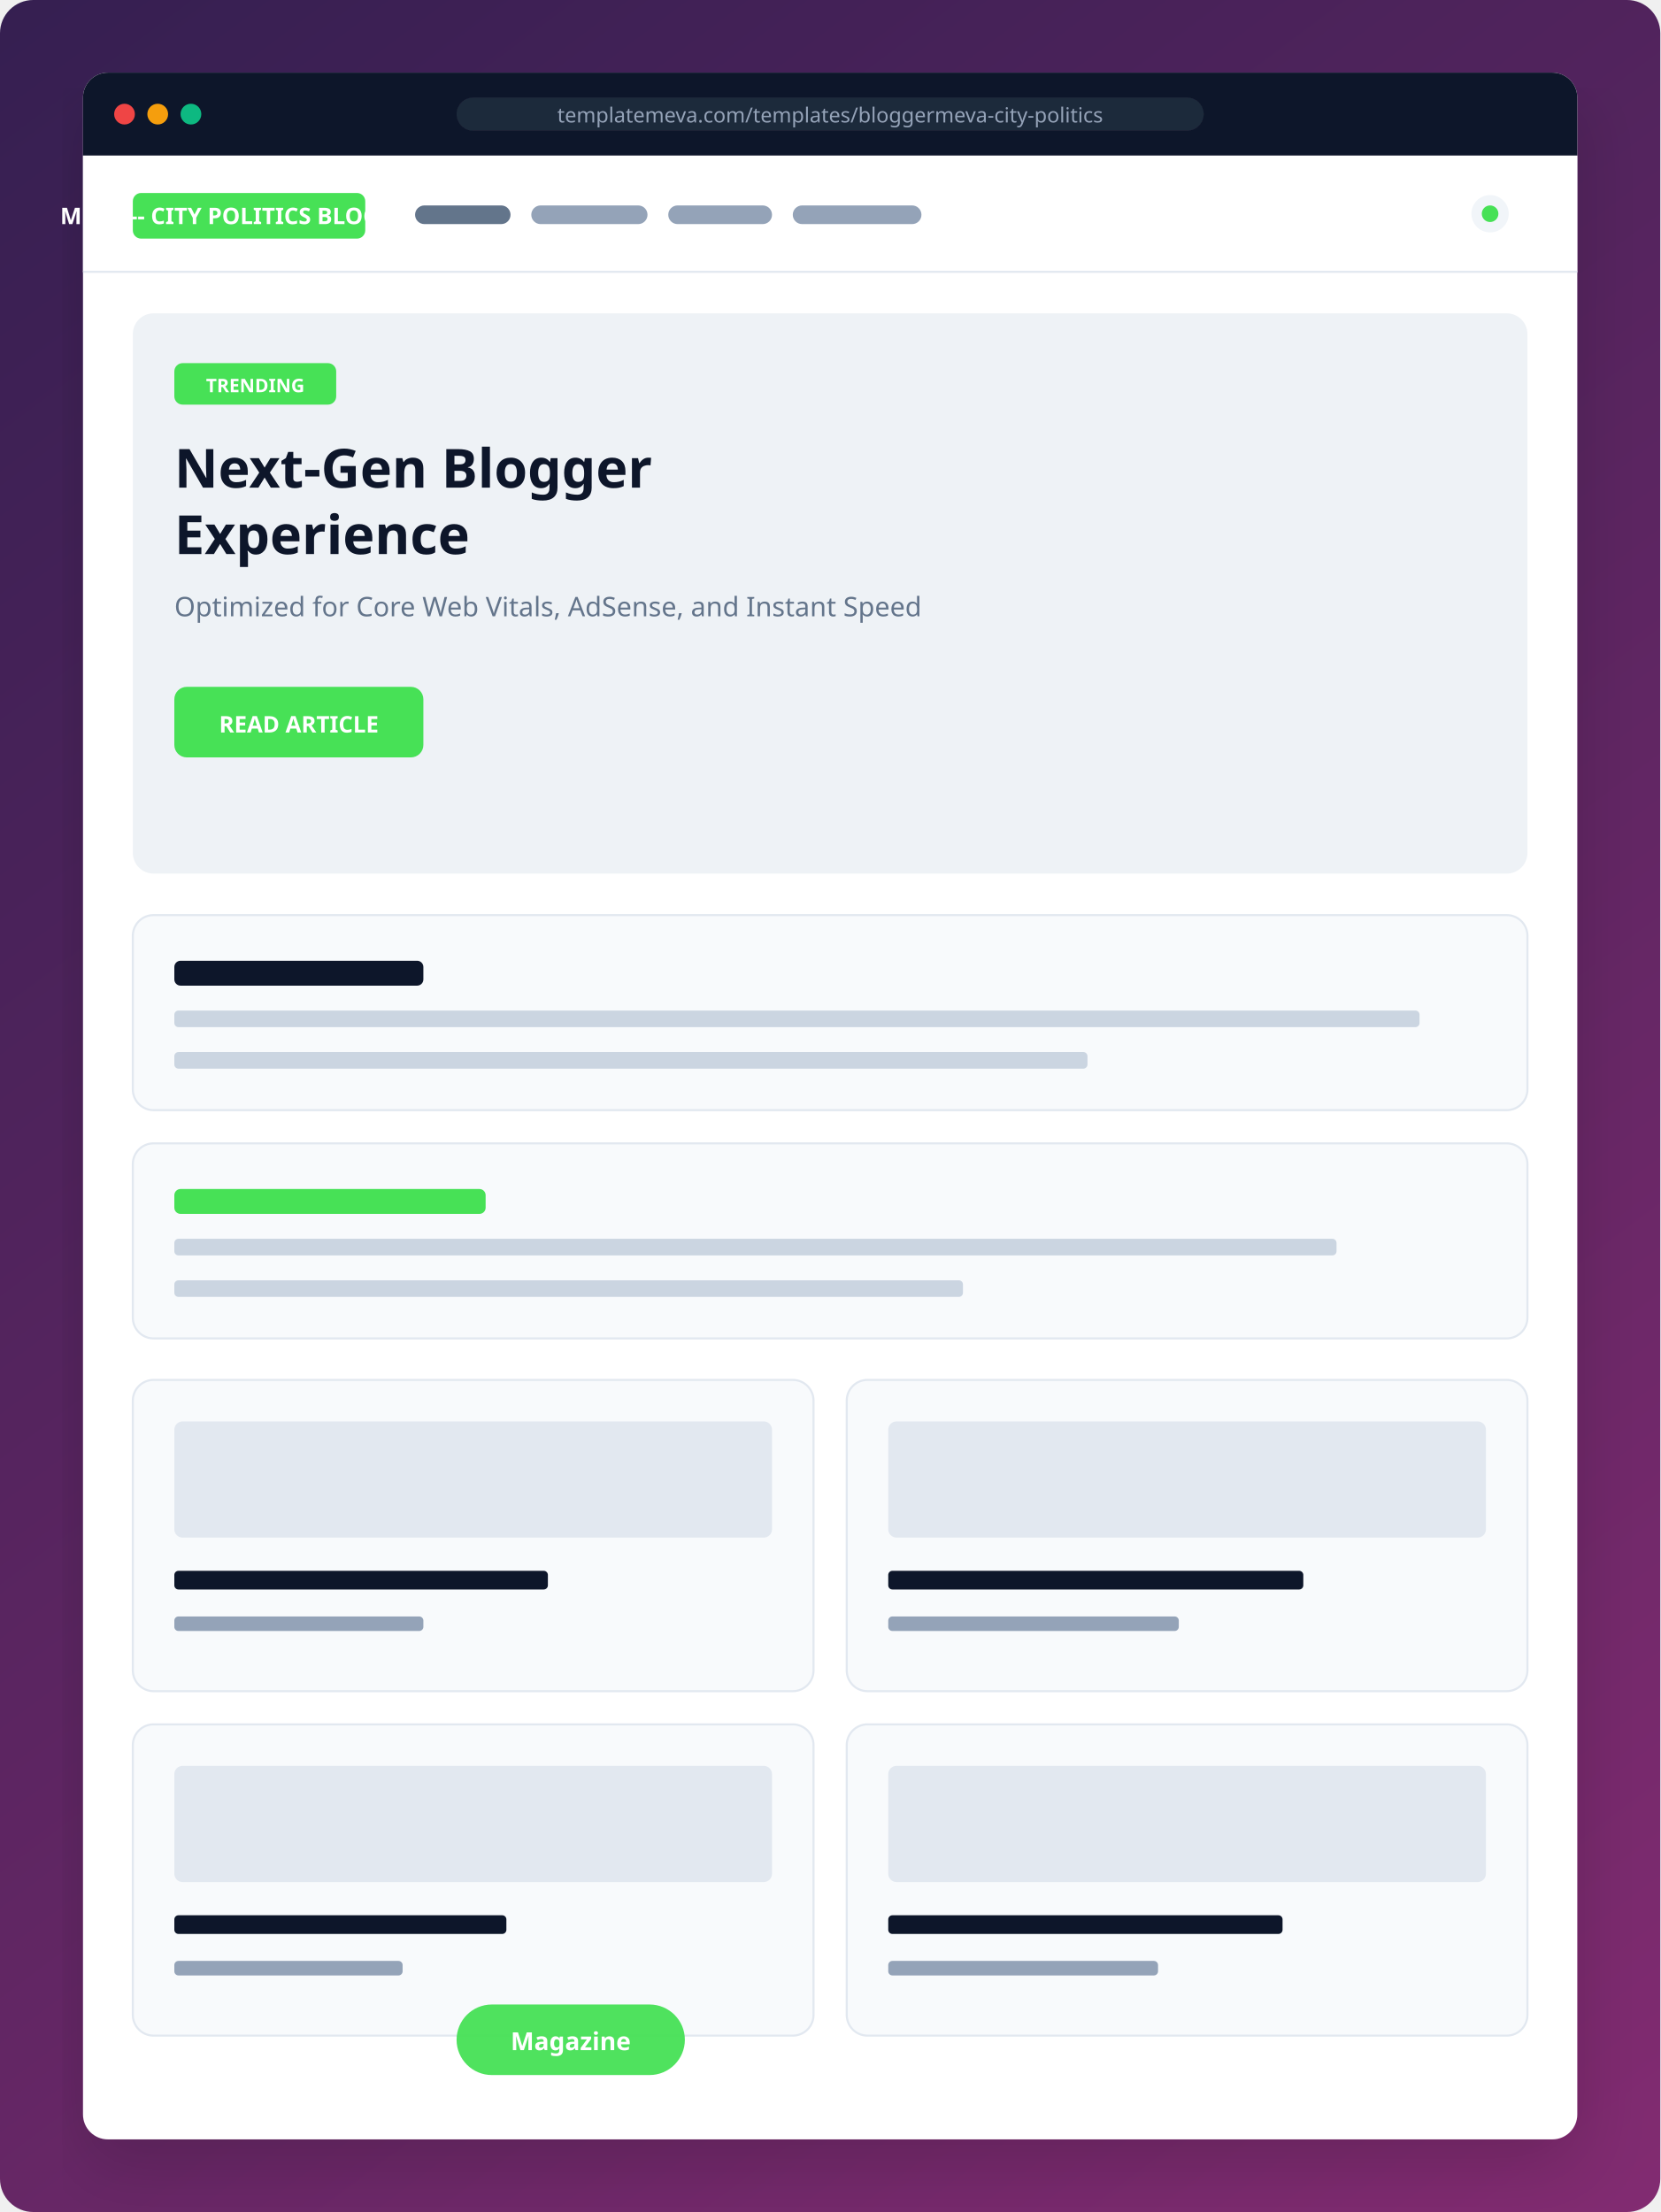
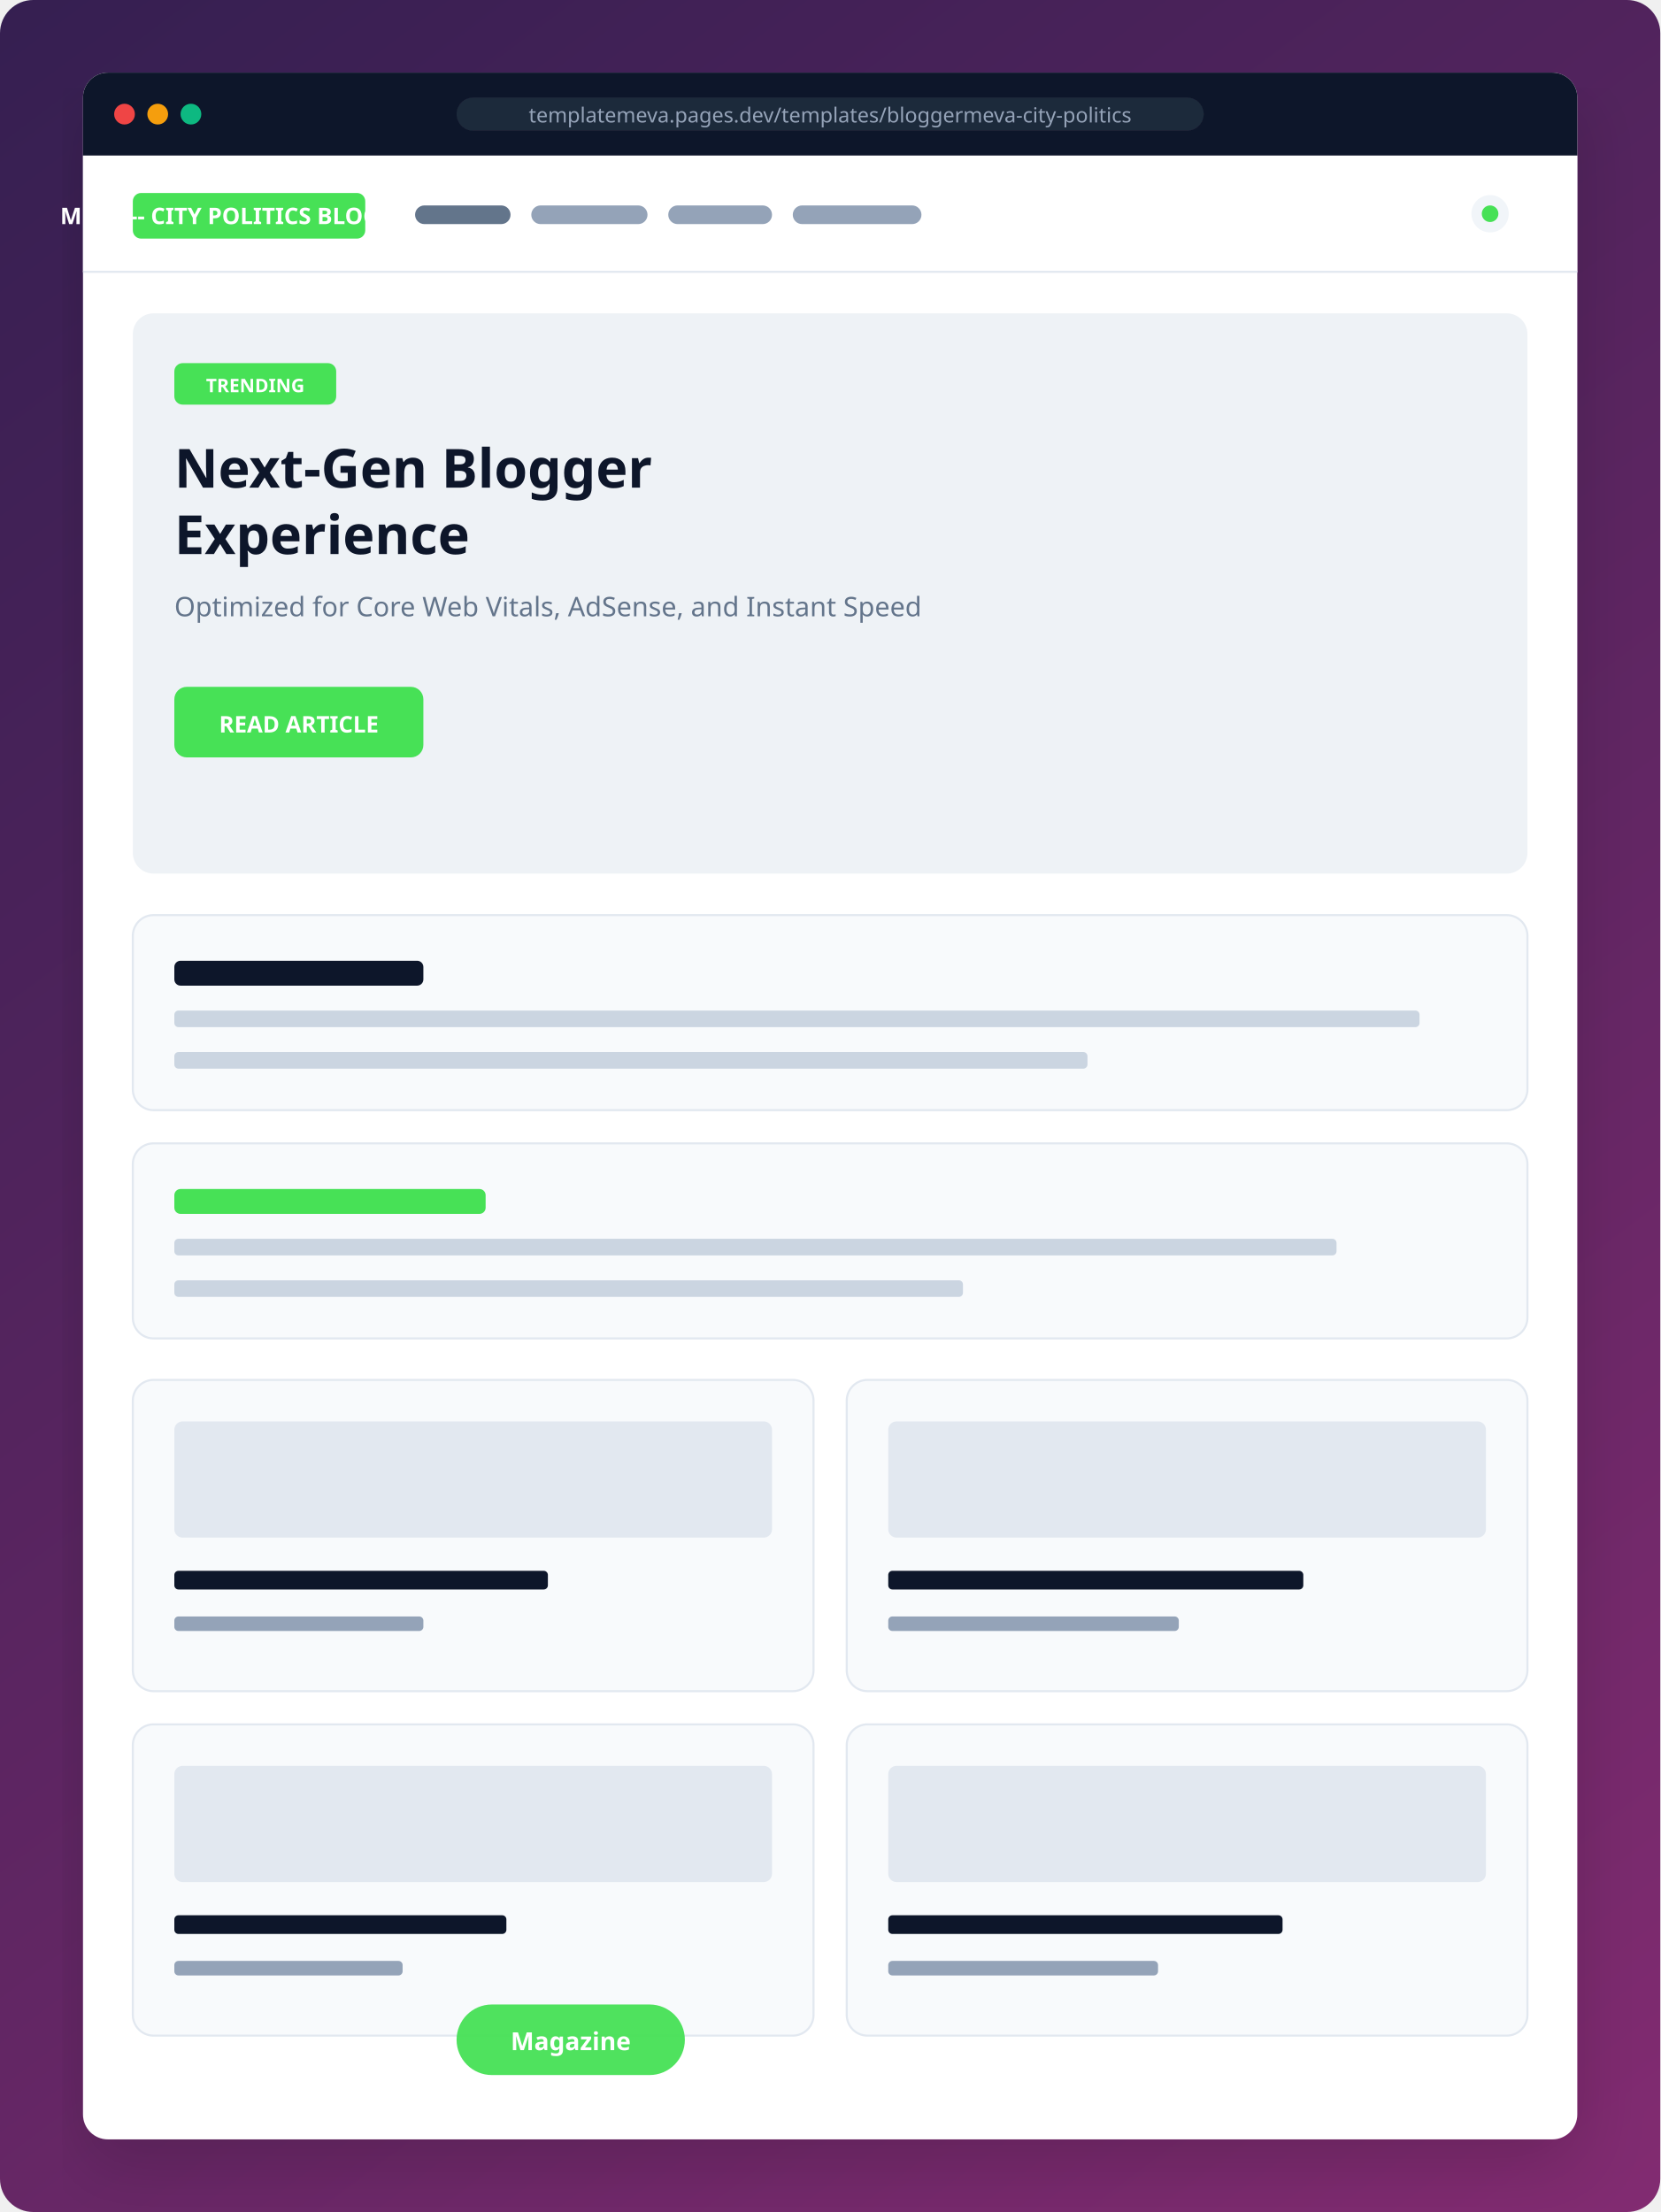
<svg xmlns="http://www.w3.org/2000/svg" viewBox="0 0 800 1066" width="800" height="1066" fill="none">
  <defs>
    <linearGradient id="bgGrad" x1="0" y1="0" x2="800" y2="1066" gradientUnits="userSpaceOnUse">
      <stop stop-color="hsl(266 45% 22%)" />
      <stop offset="1" stop-color="hsl(312 50% 34%)" />
    </linearGradient>
    <filter id="shadow" x="-10" y="-5" width="840" height="1086" filterUnits="userSpaceOnUse">
      <feDropShadow dx="0" dy="12" stdDeviation="16" flood-color="#000000" flood-opacity="0.15" />
    </filter>
  </defs>
  <rect width="800" height="1066" rx="16" fill="url(#bgGrad)" />
  <g transform="translate(40, 35)" filter="url(#shadow)">
    <rect width="720" height="996" rx="12" fill="#ffffff" />
    <path d="M0 12C0 5.373 5.373 0 12 0H708C714.627 0 720 5.373 720 12V40H0V12Z" fill="#0F172A" />
    <circle cx="20" cy="20" r="5" fill="#EF4444" />
    <circle cx="36" cy="20" r="5" fill="#F59E0B" />
    <circle cx="52" cy="20" r="5" fill="#10B981" />
    <rect x="180" y="12" width="360" height="16" rx="8" fill="#1E293B" />
-     <text x="360" y="24" font-family="system-ui, sans-serif" font-size="10" fill="#94A3B8" text-anchor="middle">templatemeva.com/templates/bloggermeva-city-politics</text>
+     <text x="360" y="24" font-family="system-ui, sans-serif" font-size="10" fill="#94A3B8" text-anchor="middle">templatemeva.pages.dev/templates/bloggermeva-city-politics</text>
    <rect x="0" y="40" width="720" height="56" fill="#FFFFFF" />
    <line x1="0" y1="96" x2="720" y2="96" stroke="#E2E8F0" />
    <rect x="24" y="58" width="112" height="22" rx="4" fill="hsl(126 72% 58%)" />
    <text x="80" y="73" font-family="system-ui, sans-serif" font-size="11" font-weight="bold" fill="#ffffff" text-anchor="middle">BLOGGERMEVA -- CITY POLITICS BLOGGER TEMPLATE</text>
    <rect x="160" y="64" width="46" height="9" rx="4.5" fill="#64748B" />
    <rect x="216" y="64" width="56" height="9" rx="4.5" fill="#94A3B8" />
    <rect x="282" y="64" width="50" height="9" rx="4.5" fill="#94A3B8" />
    <rect x="342" y="64" width="62" height="9" rx="4.5" fill="#94A3B8" />
    <circle cx="678" cy="68" r="9" fill="#F1F5F9" />
    <circle cx="678" cy="68" r="4" fill="hsl(126 72% 58%)" />
    <rect x="24" y="116" width="672" height="270" rx="10" fill="#EEF2F6" />
    <rect x="44" y="140" width="78" height="20" rx="4" fill="hsl(126 72% 58%)" />
    <text x="83" y="154" font-family="system-ui, sans-serif" font-size="9" font-weight="bold" fill="#ffffff" text-anchor="middle">TRENDING</text>
    <text x="44" y="200" font-family="system-ui, sans-serif" font-size="26" font-weight="800" fill="#0F172A">Next-Gen Blogger</text>
    <text x="44" y="232" font-family="system-ui, sans-serif" font-size="26" font-weight="800" fill="#0F172A">Experience</text>
    <text x="44" y="262" font-family="system-ui, sans-serif" font-size="13" fill="#64748B">Optimized for Core Web Vitals, AdSense, and Instant Speed</text>
    <rect x="44" y="296" width="120" height="34" rx="6" fill="hsl(126 72% 58%)" />
    <text x="104" y="318" font-family="system-ui, sans-serif" font-size="11" font-weight="bold" fill="#ffffff" text-anchor="middle">READ ARTICLE</text>
    <rect x="24" y="406" width="672" height="94" rx="10" fill="#F8FAFC" stroke="#E2E8F0" />
    <rect x="44" y="428" width="120" height="12" rx="3" fill="#0F172A" />
    <rect x="44" y="452" width="600" height="8" rx="2" fill="#CBD5E1" />
    <rect x="44" y="472" width="440" height="8" rx="2" fill="#CBD5E1" />
    <rect x="24" y="516" width="672" height="94" rx="10" fill="#F8FAFC" stroke="#E2E8F0" />
    <rect x="44" y="538" width="150" height="12" rx="3" fill="hsl(126 72% 58%)" />
    <rect x="44" y="562" width="560" height="8" rx="2" fill="#CBD5E1" />
    <rect x="44" y="582" width="380" height="8" rx="2" fill="#CBD5E1" />
    <rect x="24" y="630" width="328" height="150" rx="10" fill="#F8FAFC" stroke="#E2E8F0" />
    <rect x="44" y="650" width="288" height="56" rx="4" fill="#E2E8F0" />
    <rect x="44" y="722" width="180" height="9" rx="2" fill="#0F172A" />
    <rect x="44" y="744" width="120" height="7" rx="2" fill="#94A3B8" />
    <rect x="368" y="630" width="328" height="150" rx="10" fill="#F8FAFC" stroke="#E2E8F0" />
    <rect x="388" y="650" width="288" height="56" rx="4" fill="#E2E8F0" />
    <rect x="388" y="722" width="200" height="9" rx="2" fill="#0F172A" />
    <rect x="388" y="744" width="140" height="7" rx="2" fill="#94A3B8" />
    <rect x="24" y="796" width="328" height="150" rx="10" fill="#F8FAFC" stroke="#E2E8F0" />
    <rect x="44" y="816" width="288" height="56" rx="4" fill="#E2E8F0" />
    <rect x="44" y="888" width="160" height="9" rx="2" fill="#0F172A" />
    <rect x="44" y="910" width="110" height="7" rx="2" fill="#94A3B8" />
    <rect x="368" y="796" width="328" height="150" rx="10" fill="#F8FAFC" stroke="#E2E8F0" />
    <rect x="388" y="816" width="288" height="56" rx="4" fill="#E2E8F0" />
    <rect x="388" y="888" width="190" height="9" rx="2" fill="#0F172A" />
    <rect x="388" y="910" width="130" height="7" rx="2" fill="#94A3B8" />
  </g>
  <g transform="translate(220, 966)">
    <rect width="110" height="34" rx="17" fill="hsl(126 72% 58%)" fill-opacity="0.95" />
    <text x="55" y="22" font-family="system-ui, sans-serif" font-size="12" font-weight="700" fill="#ffffff" text-anchor="middle">Magazine</text>
  </g>
</svg>
